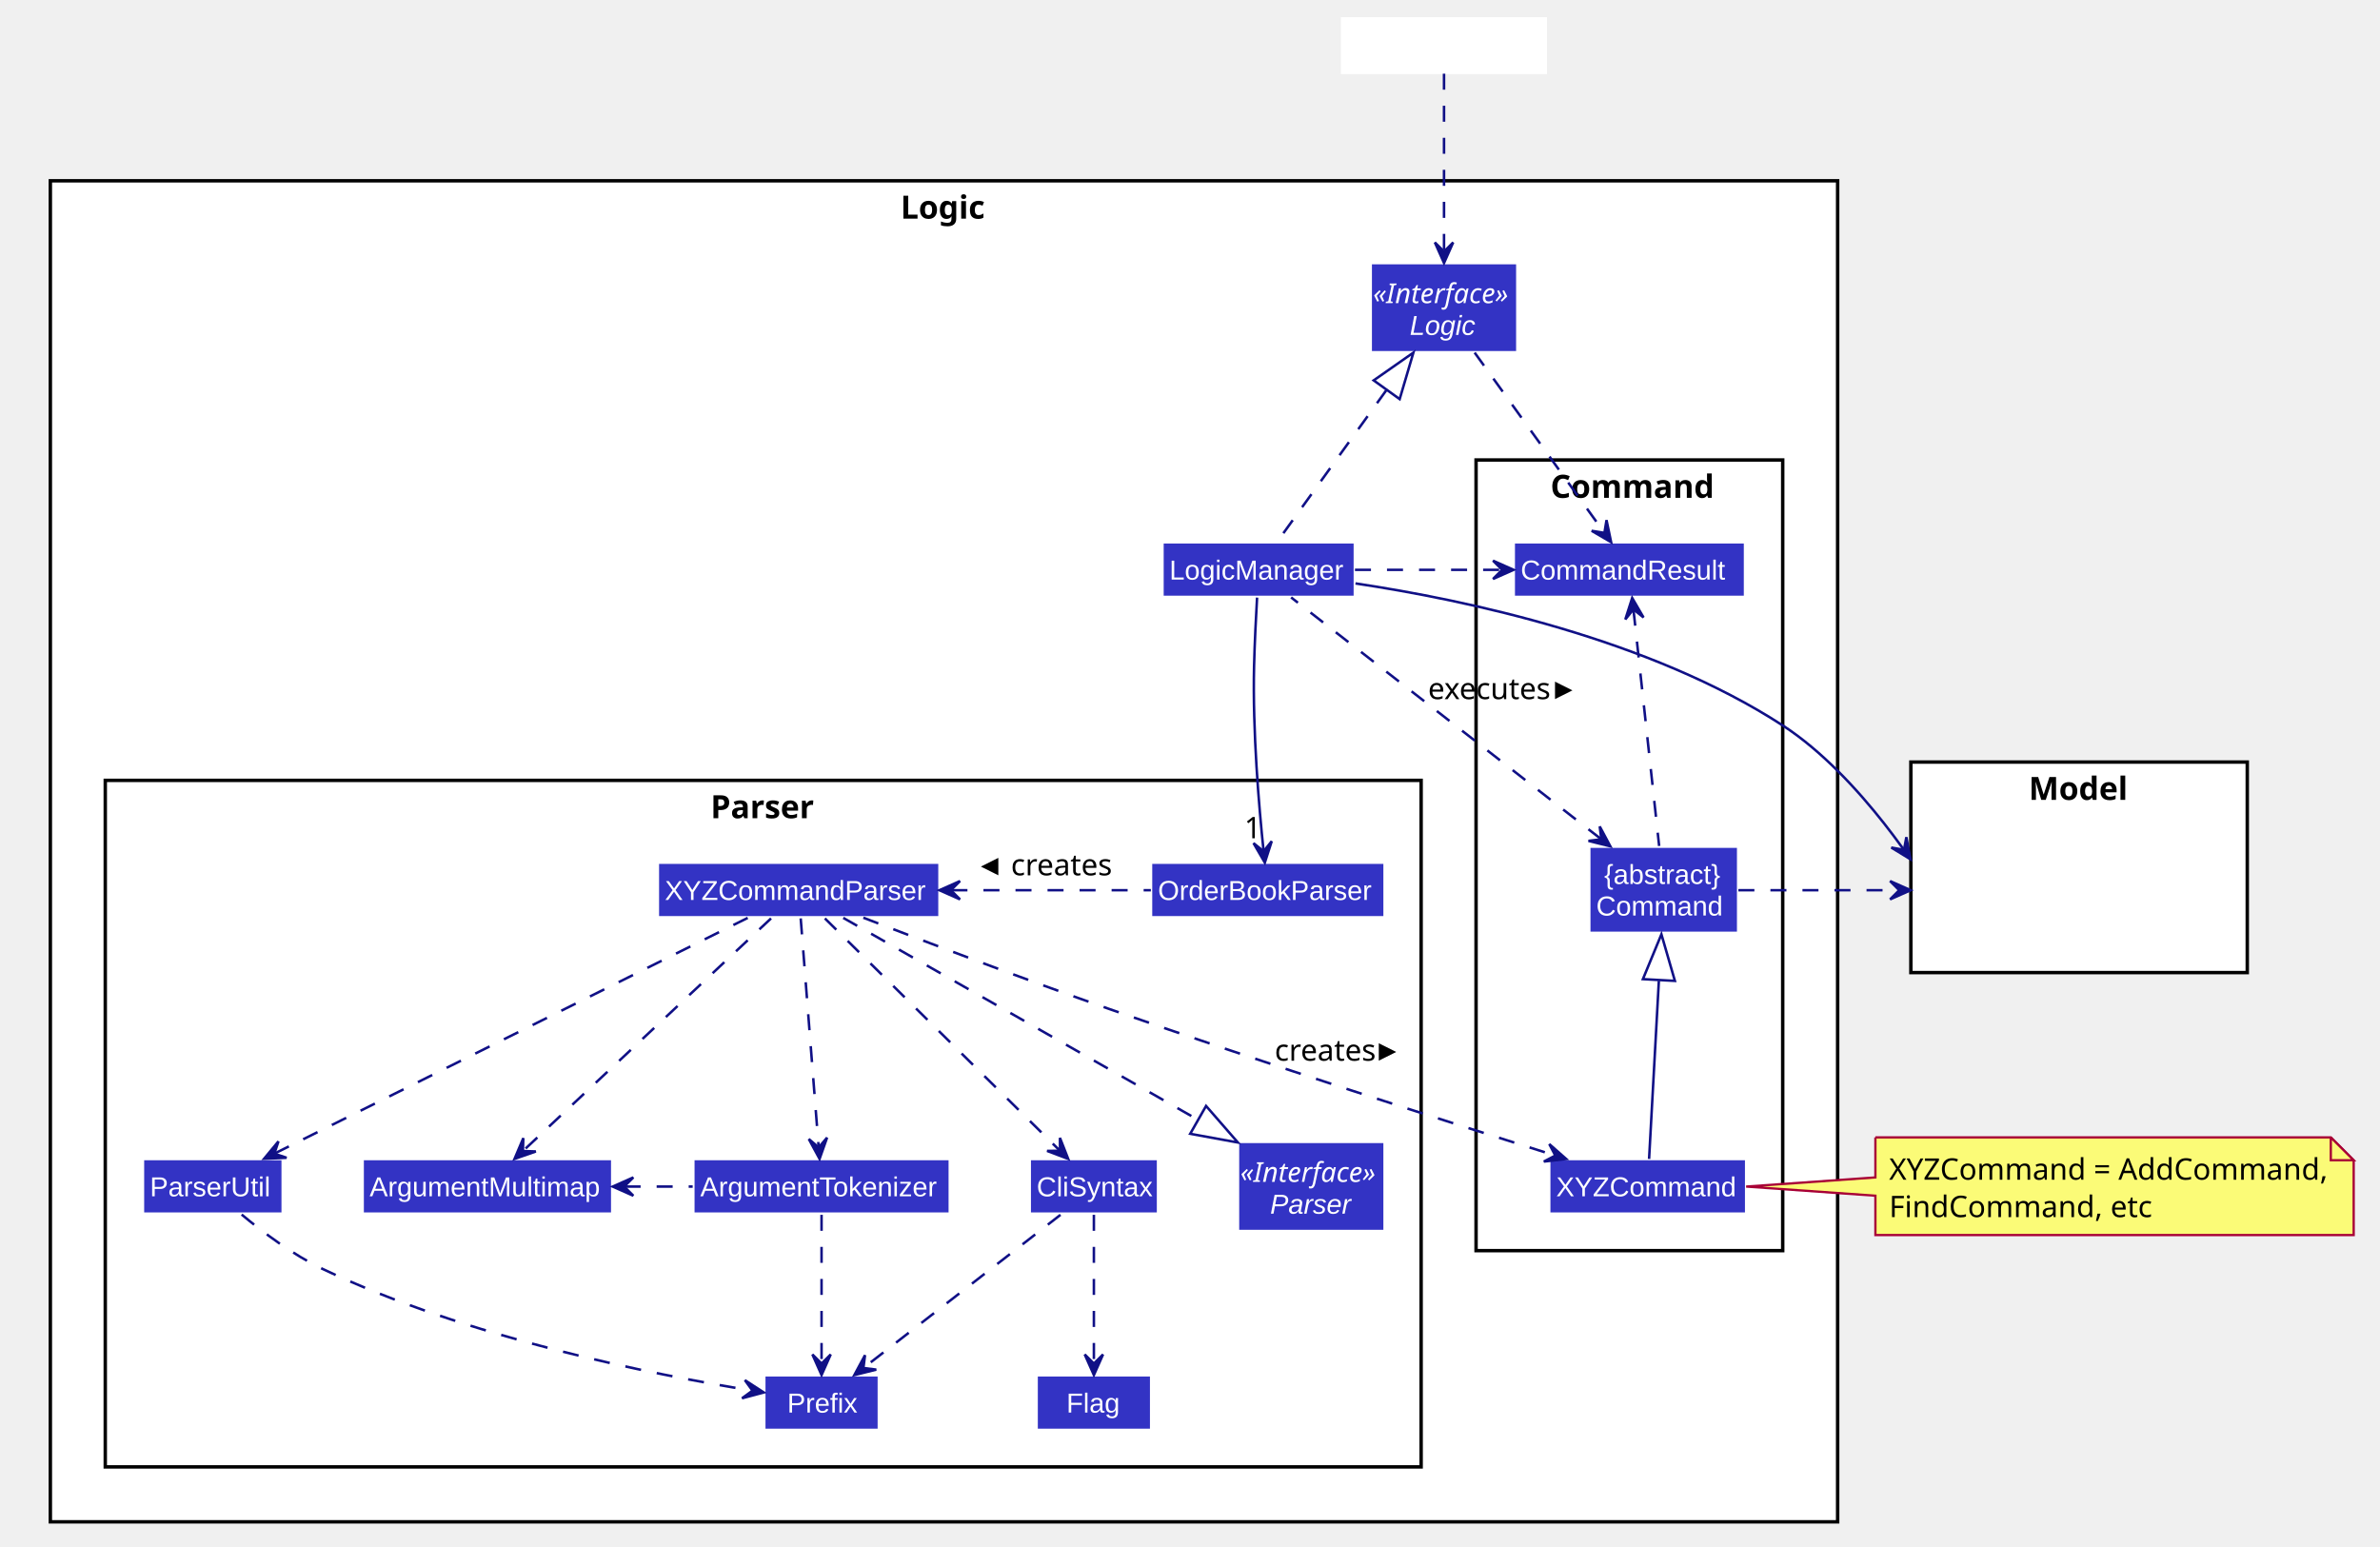
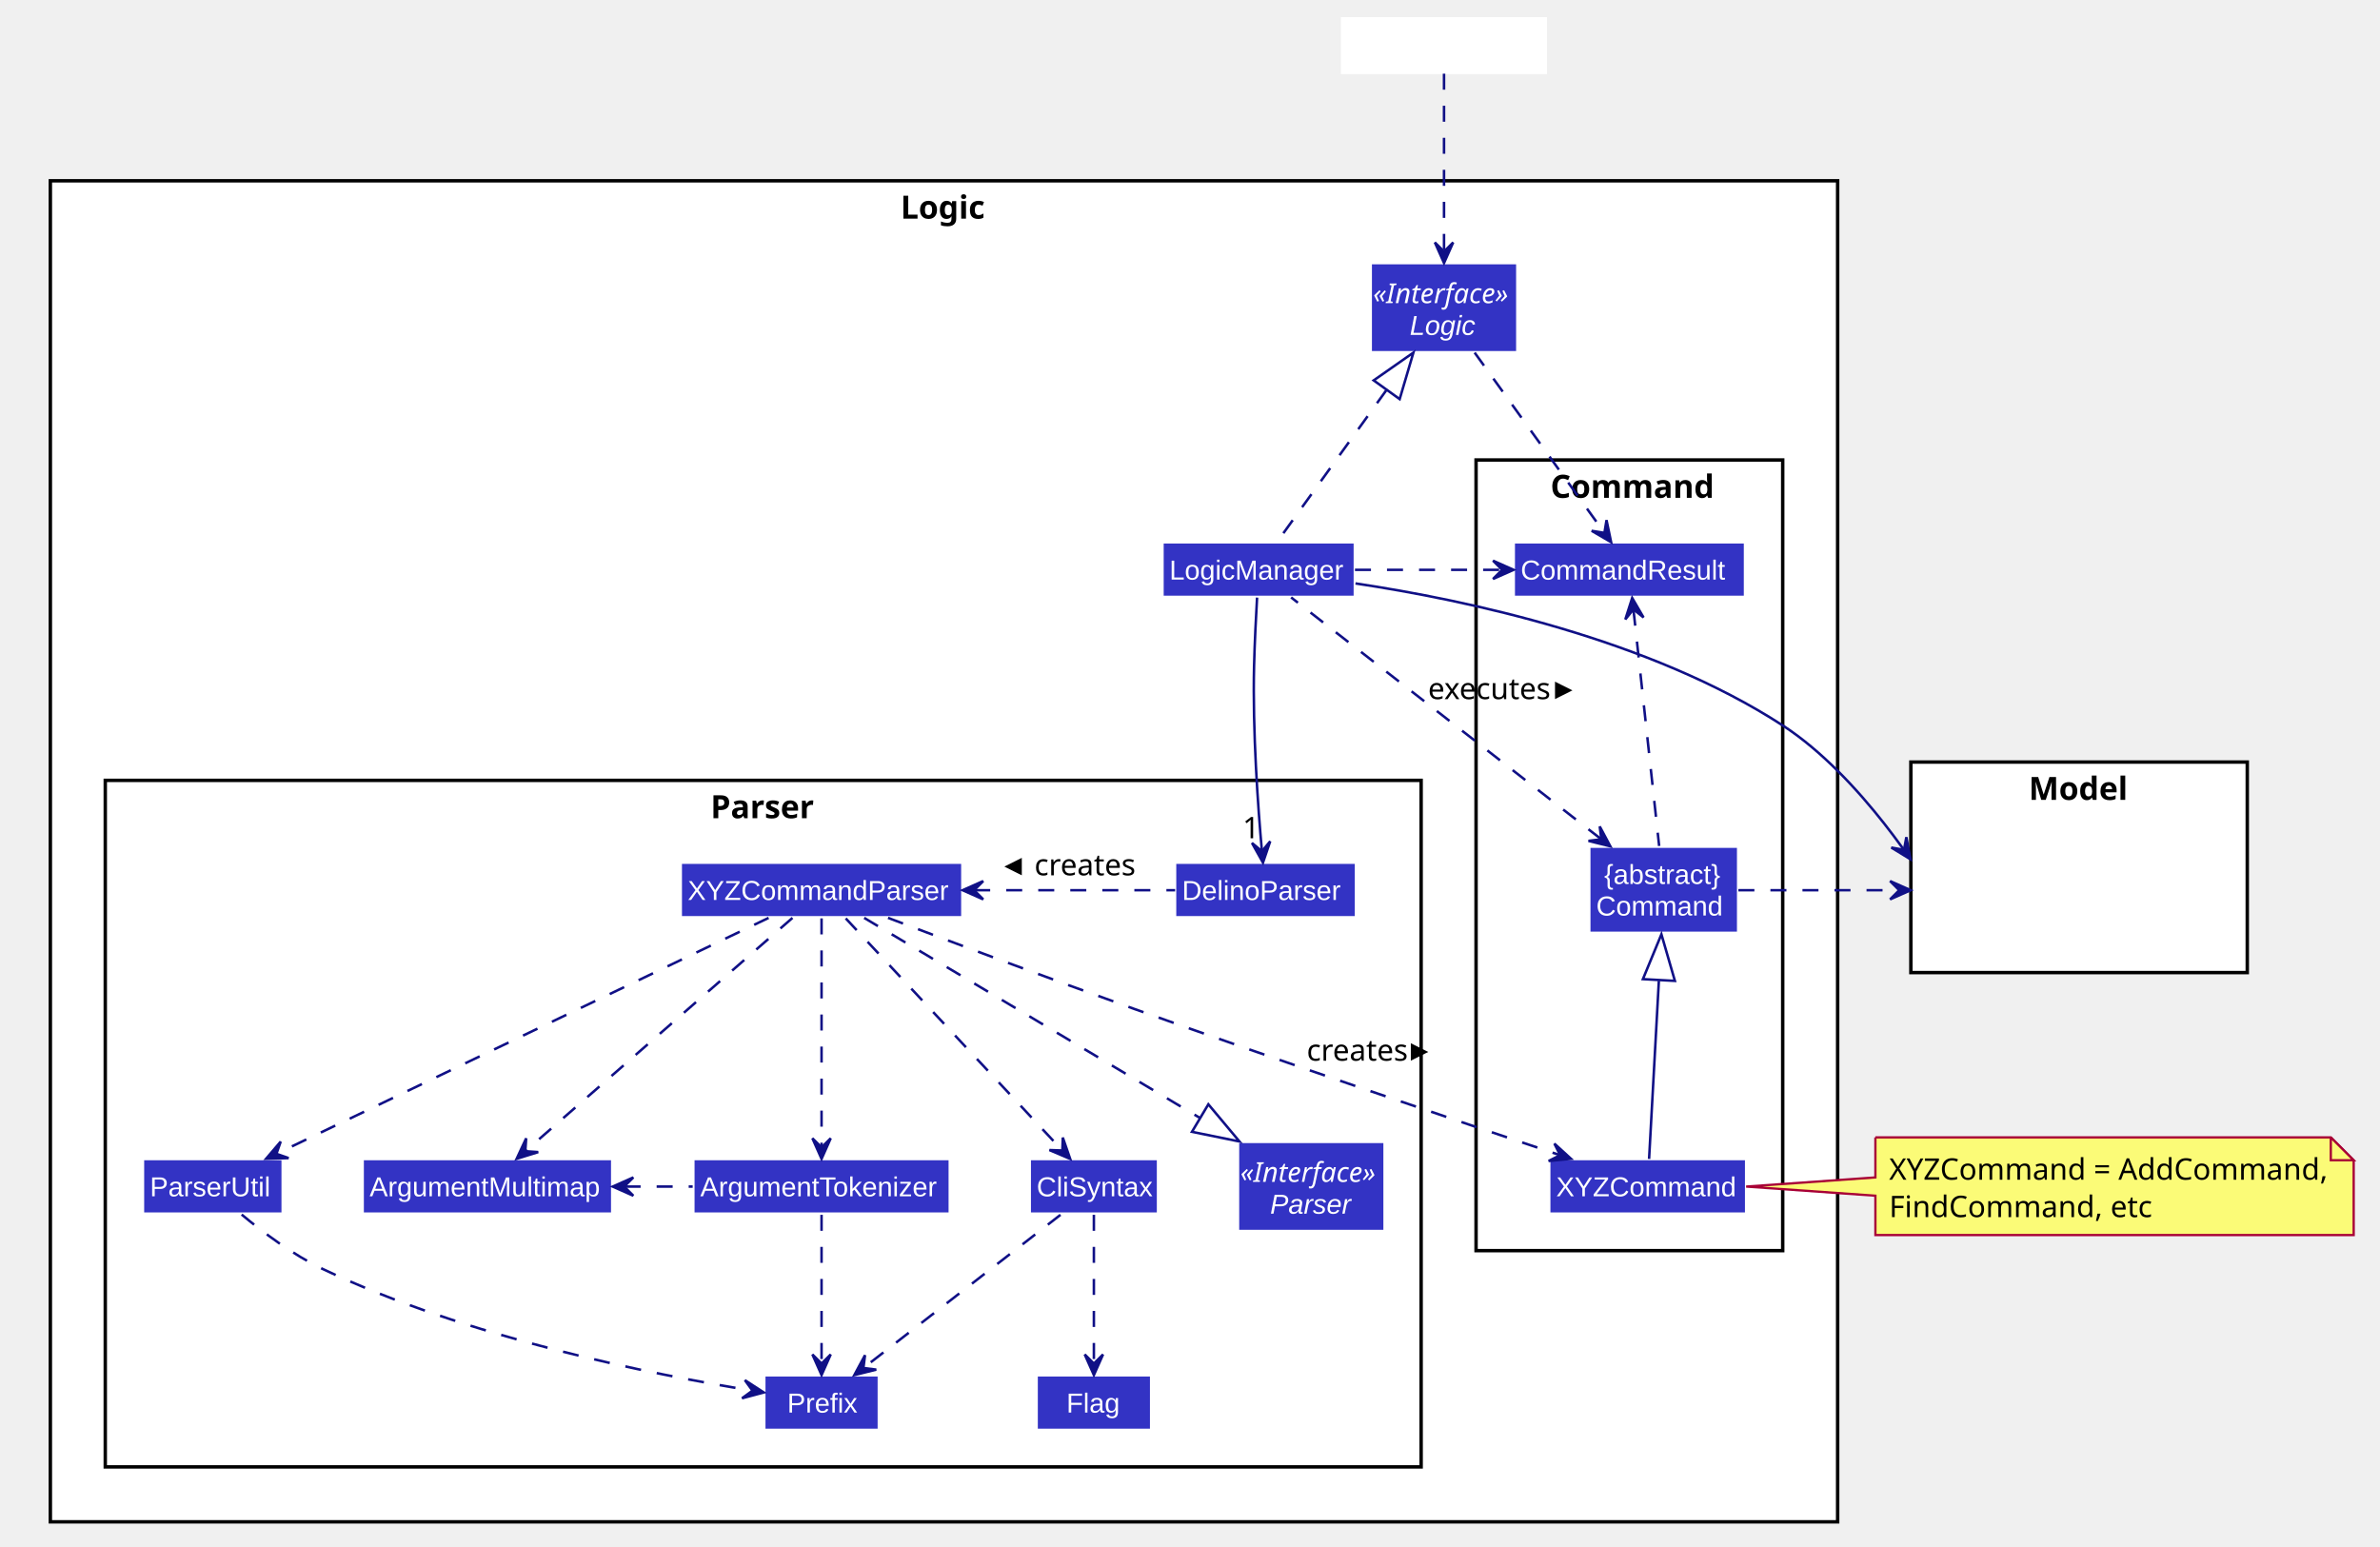
<svg xmlns="http://www.w3.org/2000/svg" contentScriptType="application/ecmascript" contentStyleType="text/css" height="676px" preserveAspectRatio="none" style="width:1040px;height:676px;" version="1.1" viewBox="0 0 1040 676" width="1040px" zoomAndPan="magnify">
  <defs />
  <g>
    <rect fill="#FFFFFF" height="586" style="stroke: #000000; stroke-width: 1.5;" width="781" x="22" y="79" />
    <text fill="#000000" font-family="sans-serif" font-size="14" font-weight="bold" lengthAdjust="spacingAndGlyphs" textLength="38" x="393.5" y="95.533">Logic</text>
    <rect fill="#FFFFFF" height="300" style="stroke: #000000; stroke-width: 1.5;" width="575" x="46" y="341" />
    <text fill="#000000" font-family="sans-serif" font-size="14" font-weight="bold" lengthAdjust="spacingAndGlyphs" textLength="46" x="310.5" y="357.533">Parser</text>
    <rect fill="#FFFFFF" height="345.5" style="stroke: #000000; stroke-width: 1.5;" width="134" x="645" y="201" />
    <text fill="#000000" font-family="sans-serif" font-size="14" font-weight="bold" lengthAdjust="spacingAndGlyphs" textLength="69" x="677.5" y="217.533">Command</text>
    <rect fill="#FFFFFF" height="92" style="stroke: #000000; stroke-width: 1.5;" width="147" x="835" y="333" />
    <text fill="#000000" font-family="sans-serif" font-size="14" font-weight="bold" lengthAdjust="spacingAndGlyphs" textLength="44" x="886.5" y="349.533">Model</text>
    <rect fill="#3333C4" height="38.893" id="Logic" style="stroke: #FFFFFF; stroke-width: 1.0;" width="64" x="599" y="115" />
    <text fill="#FFFFFF" font-family="sans-serif" font-size="12" font-style="italic" lengthAdjust="spacingAndGlyphs" textLength="62" x="600" y="132.457">«Interface»</text>
    <text fill="#FFFFFF" font-family="Arial" font-size="12" font-style="italic" lengthAdjust="spacingAndGlyphs" textLength="30" x="616" y="146.35">Logic</text>
    <rect fill="#3333C4" height="23.799" id="LogicManager" style="stroke: #FFFFFF; stroke-width: 1.0;" width="84" x="508" y="237" />
    <text fill="#FFFFFF" font-family="Arial" font-size="12" lengthAdjust="spacingAndGlyphs" textLength="78" x="511" y="253.256">LogicManager</text>
    <rect fill="#3333C4" height="38.893" id="Parser" style="stroke: #FFFFFF; stroke-width: 1.0;" width="64" x="541" y="499" />
    <text fill="#FFFFFF" font-family="sans-serif" font-size="12" font-style="italic" lengthAdjust="spacingAndGlyphs" textLength="62" x="542" y="516.457">«Interface»</text>
    <text fill="#FFFFFF" font-family="Arial" font-size="12" font-style="italic" lengthAdjust="spacingAndGlyphs" textLength="36" x="555" y="530.35">Parser</text>
-     <rect fill="#3333C4" height="23.799" id="OrderBookParser" style="stroke: #FFFFFF; stroke-width: 1.0;" width="102" x="503" y="377" />
-     <text fill="#FFFFFF" font-family="Arial" font-size="12" lengthAdjust="spacingAndGlyphs" textLength="96" x="506" y="393.256">OrderBookParser</text>
-     <rect fill="#3333C4" height="23.799" id="XYZCommandParser" style="stroke: #FFFFFF; stroke-width: 1.0;" width="123" x="287.5" y="377" />
-     <text fill="#FFFFFF" font-family="Arial" font-size="12" lengthAdjust="spacingAndGlyphs" textLength="117" x="290.5" y="393.256">XYZCommandParser</text>
+     <rect fill="#3333C4" height="23.799" id="DelinoParser" style="stroke: #FFFFFF; stroke-width: 1.0;" width="79" x="513.5" y="377" />
+     <text fill="#FFFFFF" font-family="Arial" font-size="12" lengthAdjust="spacingAndGlyphs" textLength="73" x="516.5" y="393.256">DelinoParser</text>
+     <rect fill="#3333C4" height="23.799" id="XYZCommandParser" style="stroke: #FFFFFF; stroke-width: 1.0;" width="123" x="297.5" y="377" />
+     <text fill="#FFFFFF" font-family="Arial" font-size="12" lengthAdjust="spacingAndGlyphs" textLength="117" x="300.5" y="393.256">XYZCommandParser</text>
    <rect fill="#3333C4" height="23.799" id="CliSyntax" style="stroke: #FFFFFF; stroke-width: 1.0;" width="56" x="450" y="506.5" />
    <text fill="#FFFFFF" font-family="Arial" font-size="12" lengthAdjust="spacingAndGlyphs" textLength="50" x="453" y="522.756">CliSyntax</text>
    <rect fill="#3333C4" height="23.799" id="ParserUtil" style="stroke: #FFFFFF; stroke-width: 1.0;" width="61" x="62.5" y="506.5" />
    <text fill="#FFFFFF" font-family="Arial" font-size="12" lengthAdjust="spacingAndGlyphs" textLength="55" x="65.5" y="522.756">ParserUtil</text>
    <rect fill="#3333C4" height="23.799" id="ArgumentMultimap" style="stroke: #FFFFFF; stroke-width: 1.0;" width="109" x="158.5" y="506.5" />
    <text fill="#FFFFFF" font-family="Arial" font-size="12" lengthAdjust="spacingAndGlyphs" textLength="103" x="161.5" y="522.756">ArgumentMultimap</text>
    <rect fill="#3333C4" height="23.799" id="ArgumentTokenizer" style="stroke: #FFFFFF; stroke-width: 1.0;" width="112" x="303" y="506.5" />
    <text fill="#FFFFFF" font-family="Arial" font-size="12" lengthAdjust="spacingAndGlyphs" textLength="106" x="306" y="522.756">ArgumentTokenizer</text>
    <rect fill="#3333C4" height="23.799" id="Prefix" style="stroke: #FFFFFF; stroke-width: 1.0;" width="50" x="334" y="601" />
    <text fill="#FFFFFF" font-family="Arial" font-size="12" lengthAdjust="spacingAndGlyphs" textLength="30" x="344" y="617.256">Prefix</text>
    <rect fill="#3333C4" height="23.799" id="Flag" style="stroke: #FFFFFF; stroke-width: 1.0;" width="50" x="453" y="601" />
    <text fill="#FFFFFF" font-family="Arial" font-size="12" lengthAdjust="spacingAndGlyphs" textLength="24" x="466" y="617.256">Flag</text>
    <rect fill="#3333C4" height="23.799" id="XYZCommand" style="stroke: #FFFFFF; stroke-width: 1.0;" width="86" x="677" y="506.5" />
    <text fill="#FFFFFF" font-family="Arial" font-size="12" lengthAdjust="spacingAndGlyphs" textLength="80" x="680" y="522.756">XYZCommand</text>
    <rect fill="#3333C4" height="23.799" id="CommandResult" style="stroke: #FFFFFF; stroke-width: 1.0;" width="101" x="661.5" y="237" />
    <text fill="#FFFFFF" font-family="Arial" font-size="12" lengthAdjust="spacingAndGlyphs" textLength="95" x="664.5" y="253.256">CommandResult</text>
    <rect fill="#3333C4" height="37.598" id="Command" style="stroke: #FFFFFF; stroke-width: 1.0;" width="65" x="694.5" y="370" />
    <text fill="#FFFFFF" font-family="Arial" font-size="12" lengthAdjust="spacingAndGlyphs" textLength="52" x="701" y="386.256">{abstract}</text>
    <text fill="#FFFFFF" font-family="Arial" font-size="12" lengthAdjust="spacingAndGlyphs" textLength="59" x="697.5" y="400.055">Command</text>
    <rect fill="#FFFFFF" height="23.799" id="HiddenModel" style="stroke: #FFFFFF; stroke-width: 1.0;" width="79" x="878.5" y="377" />
    <rect fill="#FFFFFF" height="23.799" style="stroke: #FFFFFF; stroke-width: 1.0;" width="79" x="878.5" y="377" />
    <text fill="#FFFFFF" font-family="Arial" font-size="12" lengthAdjust="spacingAndGlyphs" textLength="73" x="881.5" y="393.256">HiddenModel</text>
    <rect fill="#FFFFFF" height="23.799" id="HiddenOutside" style="stroke: #FFFFFF; stroke-width: 1.0;" width="89" x="586.5" y="8" />
    <rect fill="#FFFFFF" height="23.799" style="stroke: #FFFFFF; stroke-width: 1.0;" width="89" x="586.5" y="8" />
    <text fill="#FFFFFF" font-family="Arial" font-size="12" lengthAdjust="spacingAndGlyphs" textLength="83" x="589.5" y="24.256">HiddenOutside</text>
    <path d="M819.5,497 L819.5,514.5 L763.031,518.5 L819.5,522.5 L819.5,539.703 A0,0 0 0 0 819.5,539.703 L1028.5,539.703 A0,0 0 0 0 1028.5,539.703 L1028.5,507 L1018.5,497 L819.5,497 A0,0 0 0 0 819.5,497 " fill="#FBFB77" style="stroke: #A80036; stroke-width: 1.0;" />
    <path d="M1018.5,497 L1018.5,507 L1028.5,507 L1018.5,497 " fill="#FBFB77" style="stroke: #A80036; stroke-width: 1.0;" />
    <text fill="#000000" font-family="sans-serif" font-size="13" lengthAdjust="spacingAndGlyphs" textLength="184" x="825.5" y="515.495">XYZCommand = AddCommand,</text>
    <text fill="#000000" font-family="sans-serif" font-size="13" lengthAdjust="spacingAndGlyphs" textLength="110" x="825.5" y="531.847">FindCommand, etc</text>
    <path d="M631,32.198 C631,50.179 631,85.885 631,109.736 " fill="none" id="HiddenOutside-&gt;Logic" style="stroke: #101086; stroke-width: 1.1; stroke-dasharray: 7.0,7.0;" />
    <polygon fill="#101086" points="631,114.931,635,105.931,631,109.931,627,105.931,631,114.931" style="stroke: #101086; stroke-width: 1.1;" />
    <path d="M605.797,170.504 C589.366,193.324 568.998,221.614 557.981,236.915 " fill="none" id="Logic&lt;-LogicManager" style="stroke: #101086; stroke-width: 1.1; stroke-dasharray: 7.0,7.0;" />
    <polygon fill="none" points="600.258,166.218,617.624,154.077,611.619,174.398,600.258,166.218" style="stroke: #101086; stroke-width: 1.1;" />
-     <path d="M549.31,261.132 C548.835,269.375 548.247,280.883 548,291 C547.305,319.523 550.146,352.688 552.155,371.917 " fill="none" id="LogicManager-&gt;OrderBookParser" style="stroke: #101086; stroke-width: 1.1;" />
-     <polygon fill="#101086" points="552.696,376.956,555.714,367.581,552.163,371.985,547.76,368.434,552.696,376.956" style="stroke: #101086; stroke-width: 1.1;" />
-     <text fill="#000000" font-family="sans-serif" font-size="13" lengthAdjust="spacingAndGlyphs" textLength="7" x="543.714" y="366.297">1</text>
-     <path d="M415.743,389 C444.058,389 476.534,389 502.894,389 " fill="none" id="XYZCommandParser&lt;-OrderBookParser" style="stroke: #101086; stroke-width: 1.1; stroke-dasharray: 7.0,7.0;" />
-     <polygon fill="#101086" points="410.507,389,419.507,393,415.507,389,419.507,385,410.507,389" style="stroke: #101086; stroke-width: 1.1;" />
-     <polygon fill="#000000" points="435.75,375.676,429.75,378.676,435.75,381.676,435.75,375.676" style="stroke: #000000; stroke-width: 1.0;" />
-     <text fill="#000000" font-family="sans-serif" font-size="13" lengthAdjust="spacingAndGlyphs" textLength="43" x="441.75" y="382.495">creates</text>
-     <path d="M377.26,401.012 C404.676,411.597 447.514,427.877 485,441 C552.791,464.732 632.409,490.138 679.399,504.881 " fill="none" id="XYZCommandParser-&gt;XYZCommand" style="stroke: #101086; stroke-width: 1.1; stroke-dasharray: 7.0,7.0;" />
-     <polygon fill="#101086" points="684.403,506.449,677.011,499.94,679.632,504.953,674.619,507.574,684.403,506.449" style="stroke: #101086; stroke-width: 1.1;" />
-     <text fill="#000000" font-family="sans-serif" font-size="13" lengthAdjust="spacingAndGlyphs" textLength="43" x="557" y="463.495">creates</text>
-     <polygon fill="#000000" points="603,456.676,609,459.676,603,462.676,603,456.676" style="stroke: #000000; stroke-width: 1.0;" />
-     <path d="M368.487,401.092 C402.748,420.593 474.76,461.582 523.516,489.334 " fill="none" id="XYZCommandParser-&gt;Parser" style="stroke: #101086; stroke-width: 1.1; stroke-dasharray: 7.0,7.0;" />
-     <polygon fill="none" points="527.018,483.273,540.937,499.25,520.093,495.44,527.018,483.273" style="stroke: #101086; stroke-width: 1.1;" />
-     <path d="M336.931,401.315 C312.27,424.434 256.121,477.074 228.681,502.799 " fill="none" id="XYZCommandParser-&gt;ArgumentMultimap" style="stroke: #101086; stroke-width: 1.1; stroke-dasharray: 7.0,7.0;" />
-     <polygon fill="#101086" points="224.848,506.393,234.15,503.158,228.497,502.974,228.681,497.32,224.848,506.393" style="stroke: #101086; stroke-width: 1.1;" />
-     <path d="M349.887,401.315 C351.664,423.96 355.661,474.929 357.72,501.184 " fill="none" id="XYZCommandParser-&gt;ArgumentTokenizer" style="stroke: #101086; stroke-width: 1.1; stroke-dasharray: 7.0,7.0;" />
-     <polygon fill="#101086" points="358.129,506.393,361.412,497.108,357.738,501.408,353.437,497.734,358.129,506.393" style="stroke: #101086; stroke-width: 1.1;" />
+     <path d="M549.31,261.132 C548.835,269.375 548.247,280.883 548,291 C547.305,319.507 549.71,352.677 551.423,371.911 " fill="none" id="LogicManager-&gt;DelinoParser" style="stroke: #101086; stroke-width: 1.1;" />
+     <polygon fill="#101086" points="551.884,376.952,555.047,367.625,551.428,371.973,547.081,368.354,551.884,376.952" style="stroke: #101086; stroke-width: 1.1;" />
+     <text fill="#000000" font-family="sans-serif" font-size="13" lengthAdjust="spacingAndGlyphs" textLength="7" x="542.98" y="366.291">1</text>
+     <path d="M425.683,389 C454.934,389 488.275,389 513.499,389 " fill="none" id="XYZCommandParser&lt;-DelinoParser" style="stroke: #101086; stroke-width: 1.1; stroke-dasharray: 7.0,7.0;" />
+     <polygon fill="#101086" points="420.649,389,429.649,393,425.649,389,429.649,385,420.649,389" style="stroke: #101086; stroke-width: 1.1;" />
+     <polygon fill="#000000" points="446,375.676,440,378.676,446,381.676,446,375.676" style="stroke: #000000; stroke-width: 1.0;" />
+     <text fill="#000000" font-family="sans-serif" font-size="13" lengthAdjust="spacingAndGlyphs" textLength="43" x="452" y="382.495">creates</text>
+     <path d="M388.047,401.075 C415.721,411.564 458.591,427.652 496,441 C560.978,464.185 637.066,489.861 681.748,504.789 " fill="none" id="XYZCommandParser-&gt;XYZCommand" style="stroke: #101086; stroke-width: 1.1; stroke-dasharray: 7.0,7.0;" />
+     <polygon fill="#101086" points="686.505,506.378,679.234,499.735,681.762,504.795,676.702,507.323,686.505,506.378" style="stroke: #101086; stroke-width: 1.1;" />
+     <text fill="#000000" font-family="sans-serif" font-size="13" lengthAdjust="spacingAndGlyphs" textLength="43" x="571" y="463.495">creates</text>
+     <polygon fill="#000000" points="617,456.676,623,459.676,617,462.676,617,456.676" style="stroke: #000000; stroke-width: 1.0;" />
+     <path d="M377.617,401.092 C410.025,420.4 477.788,460.773 524.337,488.507 " fill="none" id="XYZCommandParser-&gt;Parser" style="stroke: #101086; stroke-width: 1.1; stroke-dasharray: 7.0,7.0;" />
+     <polygon fill="none" points="528.021,482.554,541.62,498.804,520.856,494.581,528.021,482.554" style="stroke: #101086; stroke-width: 1.1;" />
+     <path d="M346.299,401.092 C319.873,424.169 258.992,477.336 229.546,503.051 " fill="none" id="XYZCommandParser-&gt;ArgumentMultimap" style="stroke: #101086; stroke-width: 1.1; stroke-dasharray: 7.0,7.0;" />
+     <polygon fill="#101086" points="225.776,506.343,235.186,503.436,229.542,503.054,229.924,497.41,225.776,506.343" style="stroke: #101086; stroke-width: 1.1;" />
+     <path d="M359,401.315 C359,423.96 359,474.929 359,501.184 " fill="none" id="XYZCommandParser-&gt;ArgumentTokenizer" style="stroke: #101086; stroke-width: 1.1; stroke-dasharray: 7.0,7.0;" />
+     <polygon fill="#101086" points="359,506.393,363,497.393,359,501.393,355,497.393,359,506.393" style="stroke: #101086; stroke-width: 1.1;" />
    <path d="M272.935,518.5 C282.851,518.5 292.766,518.5 302.682,518.5 " fill="none" id="ArgumentMultimap&lt;-ArgumentTokenizer" style="stroke: #101086; stroke-width: 1.1; stroke-dasharray: 7.0,7.0;" />
    <polygon fill="#101086" points="267.75,518.5,276.75,522.5,272.75,518.5,276.75,514.5,267.75,518.5" style="stroke: #101086; stroke-width: 1.1;" />
-     <path d="M360.448,401.315 C383.839,424.434 437.098,477.074 463.126,502.799 " fill="none" id="XYZCommandParser-&gt;CliSyntax" style="stroke: #101086; stroke-width: 1.1; stroke-dasharray: 7.0,7.0;" />
-     <polygon fill="#101086" points="466.762,506.393,463.173,497.221,463.206,502.878,457.549,502.911,466.762,506.393" style="stroke: #101086; stroke-width: 1.1;" />
+     <path d="M369.56,401.315 C391.05,424.339 439.867,476.643 463.983,502.481 " fill="none" id="XYZCommandParser-&gt;CliSyntax" style="stroke: #101086; stroke-width: 1.1; stroke-dasharray: 7.0,7.0;" />
+     <polygon fill="#101086" points="467.633,506.393,464.417,497.084,464.222,502.737,458.568,502.542,467.633,506.393" style="stroke: #101086; stroke-width: 1.1;" />
    <path d="M463.408,530.842 C441.79,547.646 401.263,579.148 377.561,597.572 " fill="none" id="CliSyntax-&gt;Prefix" style="stroke: #101086; stroke-width: 1.1; stroke-dasharray: 7.0,7.0;" />
    <polygon fill="#101086" points="373.339,600.854,382.9,598.488,377.287,597.785,377.99,592.172,373.339,600.854" style="stroke: #101086; stroke-width: 1.1;" />
    <path d="M478,530.842 C478,547.019 478,576.816 478,595.455 " fill="none" id="CliSyntax-&gt;Flag" style="stroke: #101086; stroke-width: 1.1; stroke-dasharray: 7.0,7.0;" />
    <polygon fill="#101086" points="478,600.854,482,591.854,478,595.854,474,591.854,478,600.854" style="stroke: #101086; stroke-width: 1.1;" />
-     <path d="M326.73,401.092 C279.827,424.451 171.02,478.643 120.14,503.983 " fill="none" id="XYZCommandParser-&gt;ParserUtil" style="stroke: #101086; stroke-width: 1.1; stroke-dasharray: 7.0,7.0;" />
-     <polygon fill="#101086" points="115.401,506.343,125.24,505.911,119.877,504.114,121.674,498.75,115.401,506.343" style="stroke: #101086; stroke-width: 1.1;" />
+     <path d="M335.86,401.092 C287.027,424.498 173.611,478.861 120.881,504.136 " fill="none" id="XYZCommandParser-&gt;ParserUtil" style="stroke: #101086; stroke-width: 1.1; stroke-dasharray: 7.0,7.0;" />
+     <polygon fill="#101086" points="116.276,506.343,126.121,506.059,120.785,504.182,122.662,498.845,116.276,506.343" style="stroke: #101086; stroke-width: 1.1;" />
    <path d="M105.603,530.726 C114.828,538.412 127.961,548.298 141,554.5 C204.177,584.549 285.402,600.668 328.677,607.66 " fill="none" id="ParserUtil-&gt;Prefix" style="stroke: #101086; stroke-width: 1.1; stroke-dasharray: 7.0,7.0;" />
    <polygon fill="#101086" points="333.762,608.468,325.501,603.106,328.824,607.683,324.246,611.006,333.762,608.468" style="stroke: #101086; stroke-width: 1.1;" />
    <path d="M359,530.842 C359,547.019 359,576.816 359,595.455 " fill="none" id="ArgumentTokenizer-&gt;Prefix" style="stroke: #101086; stroke-width: 1.1; stroke-dasharray: 7.0,7.0;" />
    <polygon fill="#101086" points="359,600.854,363,591.854,359,595.854,355,591.854,359,600.854" style="stroke: #101086; stroke-width: 1.1;" />
    <path d="M724.881,428.595 C723.41,455.392 721.551,489.252 720.608,506.424 " fill="none" id="Command&lt;-XYZCommand" style="stroke: #101086; stroke-width: 1.1;" />
    <polygon fill="none" points="717.911,427.854,725.997,408.268,731.89,428.621,717.911,427.854" style="stroke: #101086; stroke-width: 1.1;" />
    <path d="M699.629,366.66 C661.437,336.883 593.55,283.954 564.185,261.06 " fill="none" id="Command&lt;-LogicManager" style="stroke: #101086; stroke-width: 1.1; stroke-dasharray: 7.0,7.0;" />
    <polygon fill="#101086" points="703.682,369.82,699.043,361.132,699.738,366.746,694.125,367.442,703.682,369.82" style="stroke: #101086; stroke-width: 1.1;" />
    <text fill="#000000" font-family="sans-serif" font-size="13" lengthAdjust="spacingAndGlyphs" textLength="53" x="624" y="305.495">executes</text>
    <polygon fill="#000000" points="680,298.676,686,301.676,680,304.676,680,298.676" style="stroke: #000000; stroke-width: 1.0;" />
    <path d="M592.315,254.942 C640.724,262.199 720.8,279.224 779,317 C796.261,328.204 811.816,345.212 823.268,359.772 C826.131,363.413 828.738,366.9 831.05,370.105 C832.207,371.708 833.289,373.24 834.294,374.686 C834.42,374.866 834.544,375.046 834.667,375.224 C834.729,375.313 834.79,375.401 834.851,375.49 " fill="none" id="LogicManager-&gt;Model" style="stroke: #101086; stroke-width: 1.1;" />
    <polygon fill="#101086" points="834.851,375.49,833.029,365.811,832.01,371.375,826.446,370.356,834.851,375.49" style="stroke: #101086; stroke-width: 1.1;" />
    <path d="M759.625,389 C773.413,389 787.2,389 800.987,389 C807.881,389 814.774,389 821.668,389 C825.115,389 828.562,389 832.008,389 C832.87,389 833.732,389 834.594,389 C834.701,389 834.809,389 834.917,389 " fill="none" id="Command-&gt;Model" style="stroke: #101086; stroke-width: 1.1; stroke-dasharray: 7.0,7.0;" />
    <polygon fill="#101086" points="834.917,389,825.917,385,829.917,389,825.917,393,834.917,389" style="stroke: #101086; stroke-width: 1.1;" />
    <path d="M644.376,154.077 C660.233,176.101 686.357,212.385 701.062,232.808 " fill="none" id="Logic-&gt;CommandResult" style="stroke: #101086; stroke-width: 1.1; stroke-dasharray: 7.0,7.0;" />
    <polygon fill="#101086" points="704.019,236.915,702.006,227.274,701.097,232.857,695.514,231.949,704.019,236.915" style="stroke: #101086; stroke-width: 1.1;" />
    <path d="M592.082,249 C613.476,249 634.87,249 656.264,249 " fill="none" id="LogicManager-&gt;CommandResult" style="stroke: #101086; stroke-width: 1.1; stroke-dasharray: 7.0,7.0;" />
    <polygon fill="#101086" points="661.41,249,652.41,245,656.41,249,652.41,253,661.41,249" style="stroke: #101086; stroke-width: 1.1;" />
    <path d="M713.787,266.441 C716.606,292.373 722.065,342.6 725.007,369.664 " fill="none" id="CommandResult&lt;-Command" style="stroke: #101086; stroke-width: 1.1; stroke-dasharray: 7.0,7.0;" />
    <polygon fill="#101086" points="713.228,261.293,710.223,270.672,713.768,266.264,718.177,269.808,713.228,261.293" style="stroke: #101086; stroke-width: 1.1;" />
  </g>
</svg>
